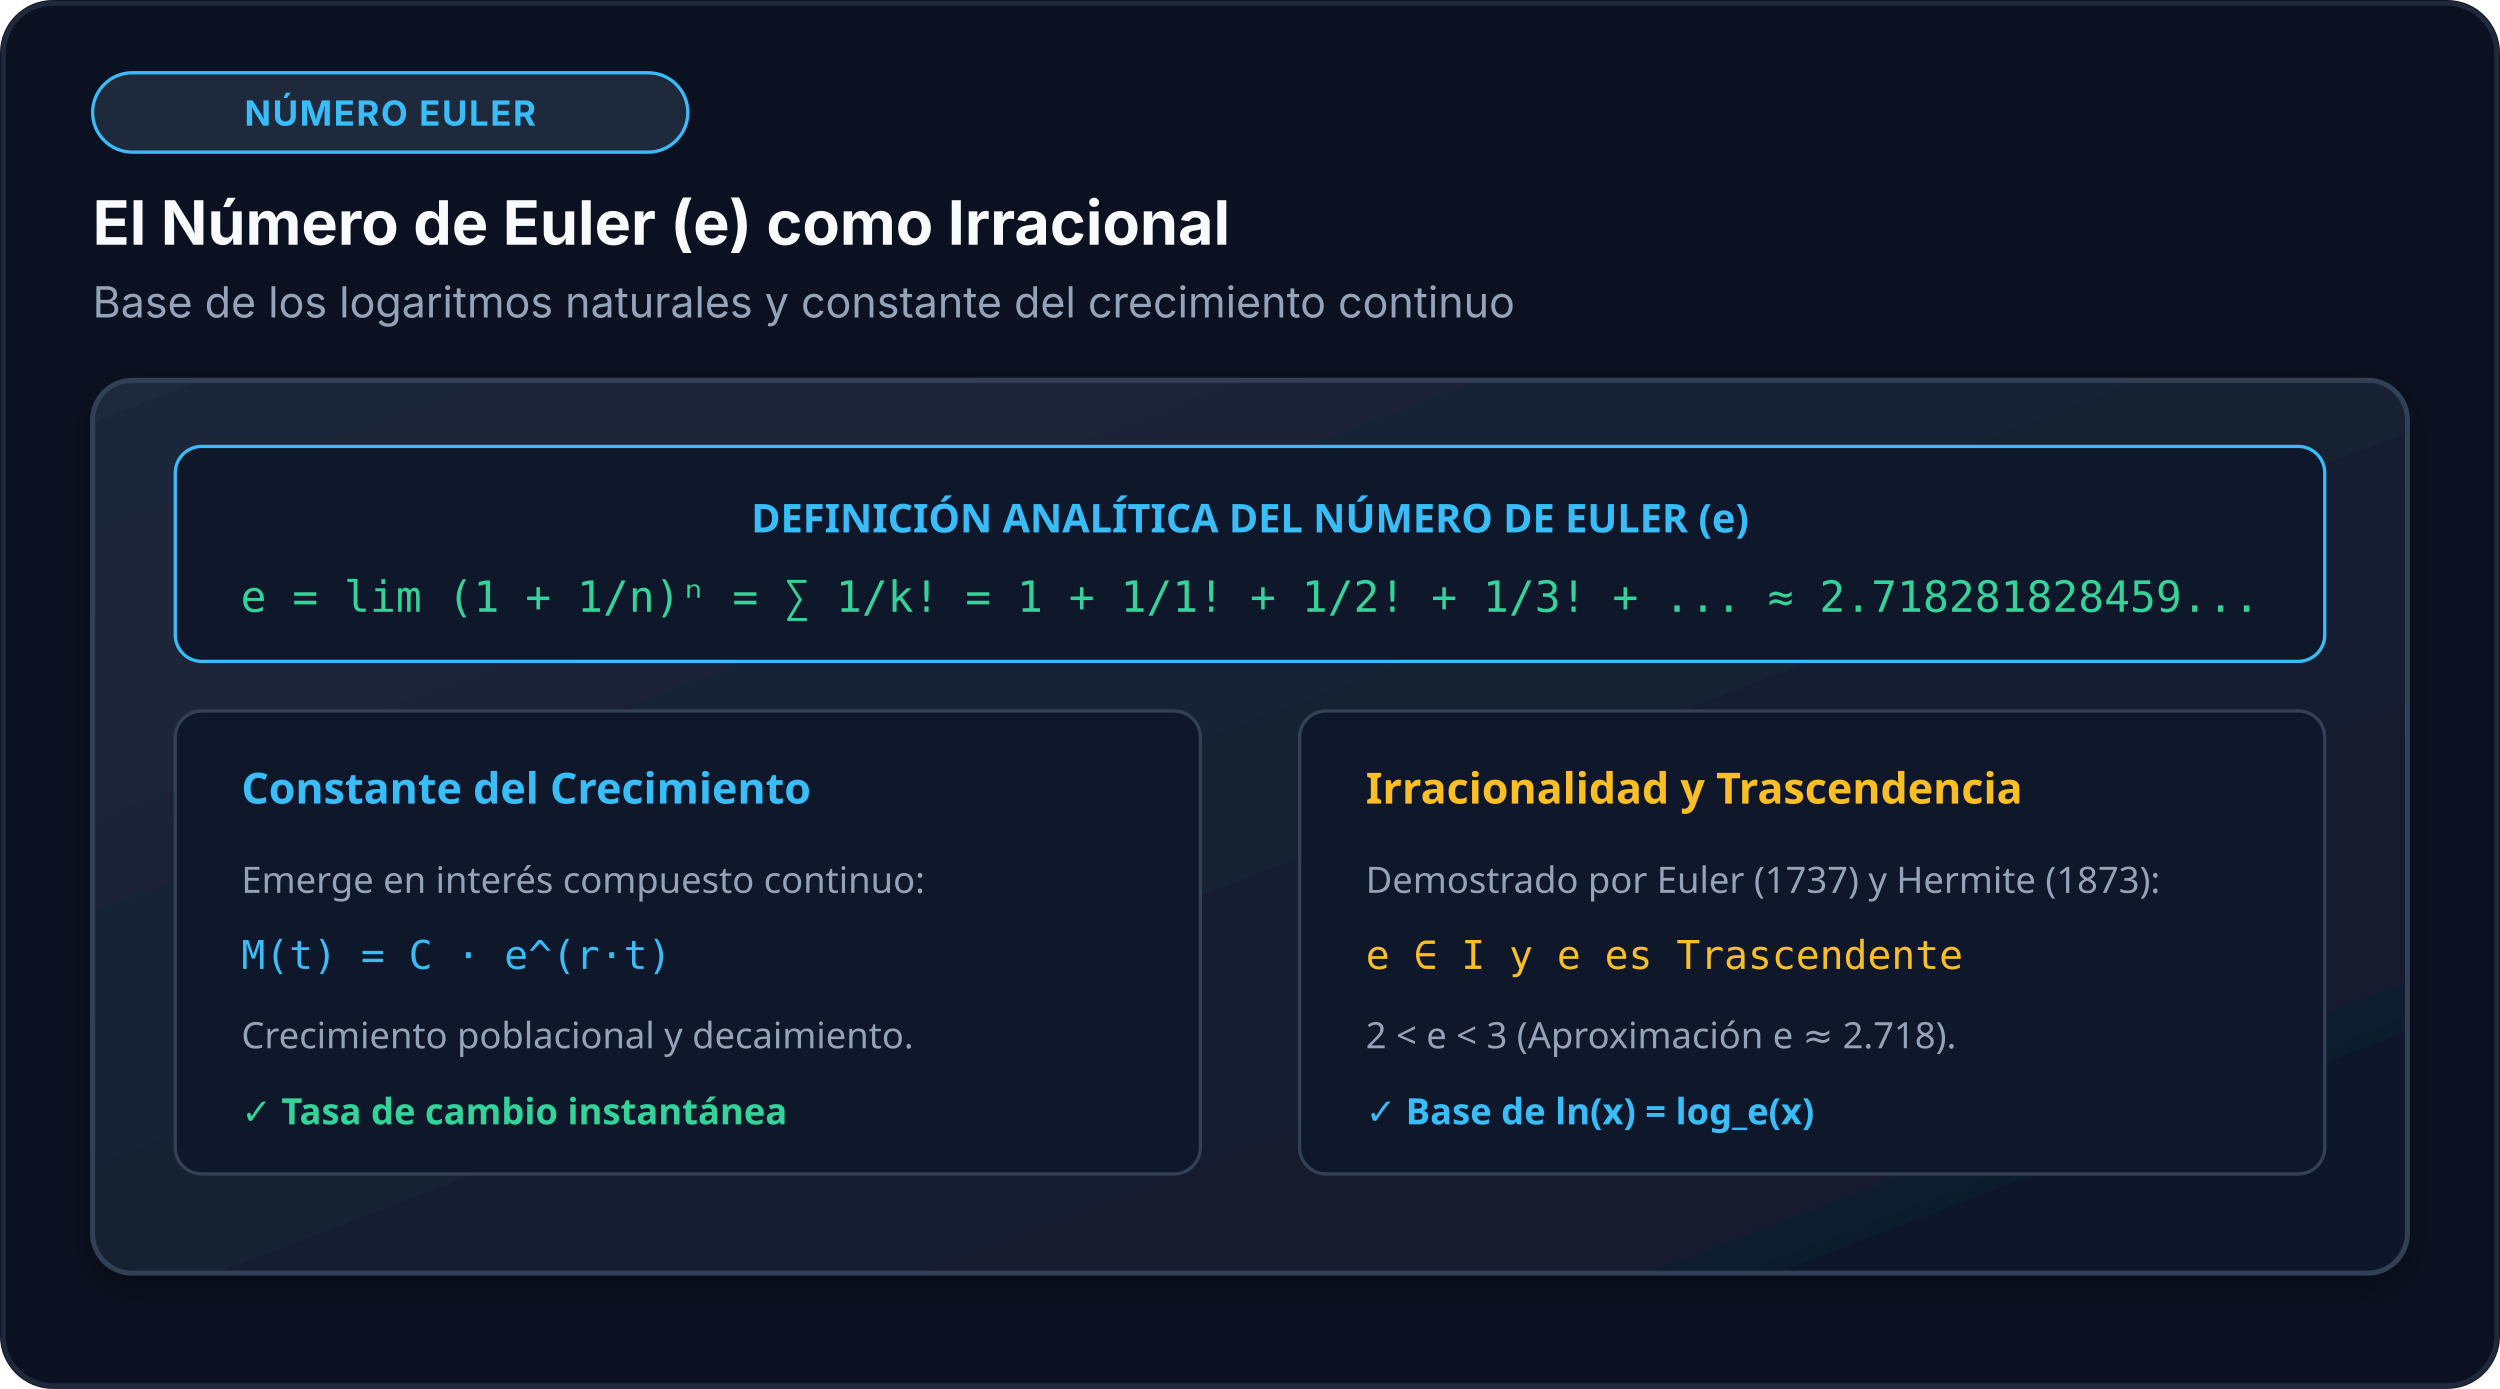
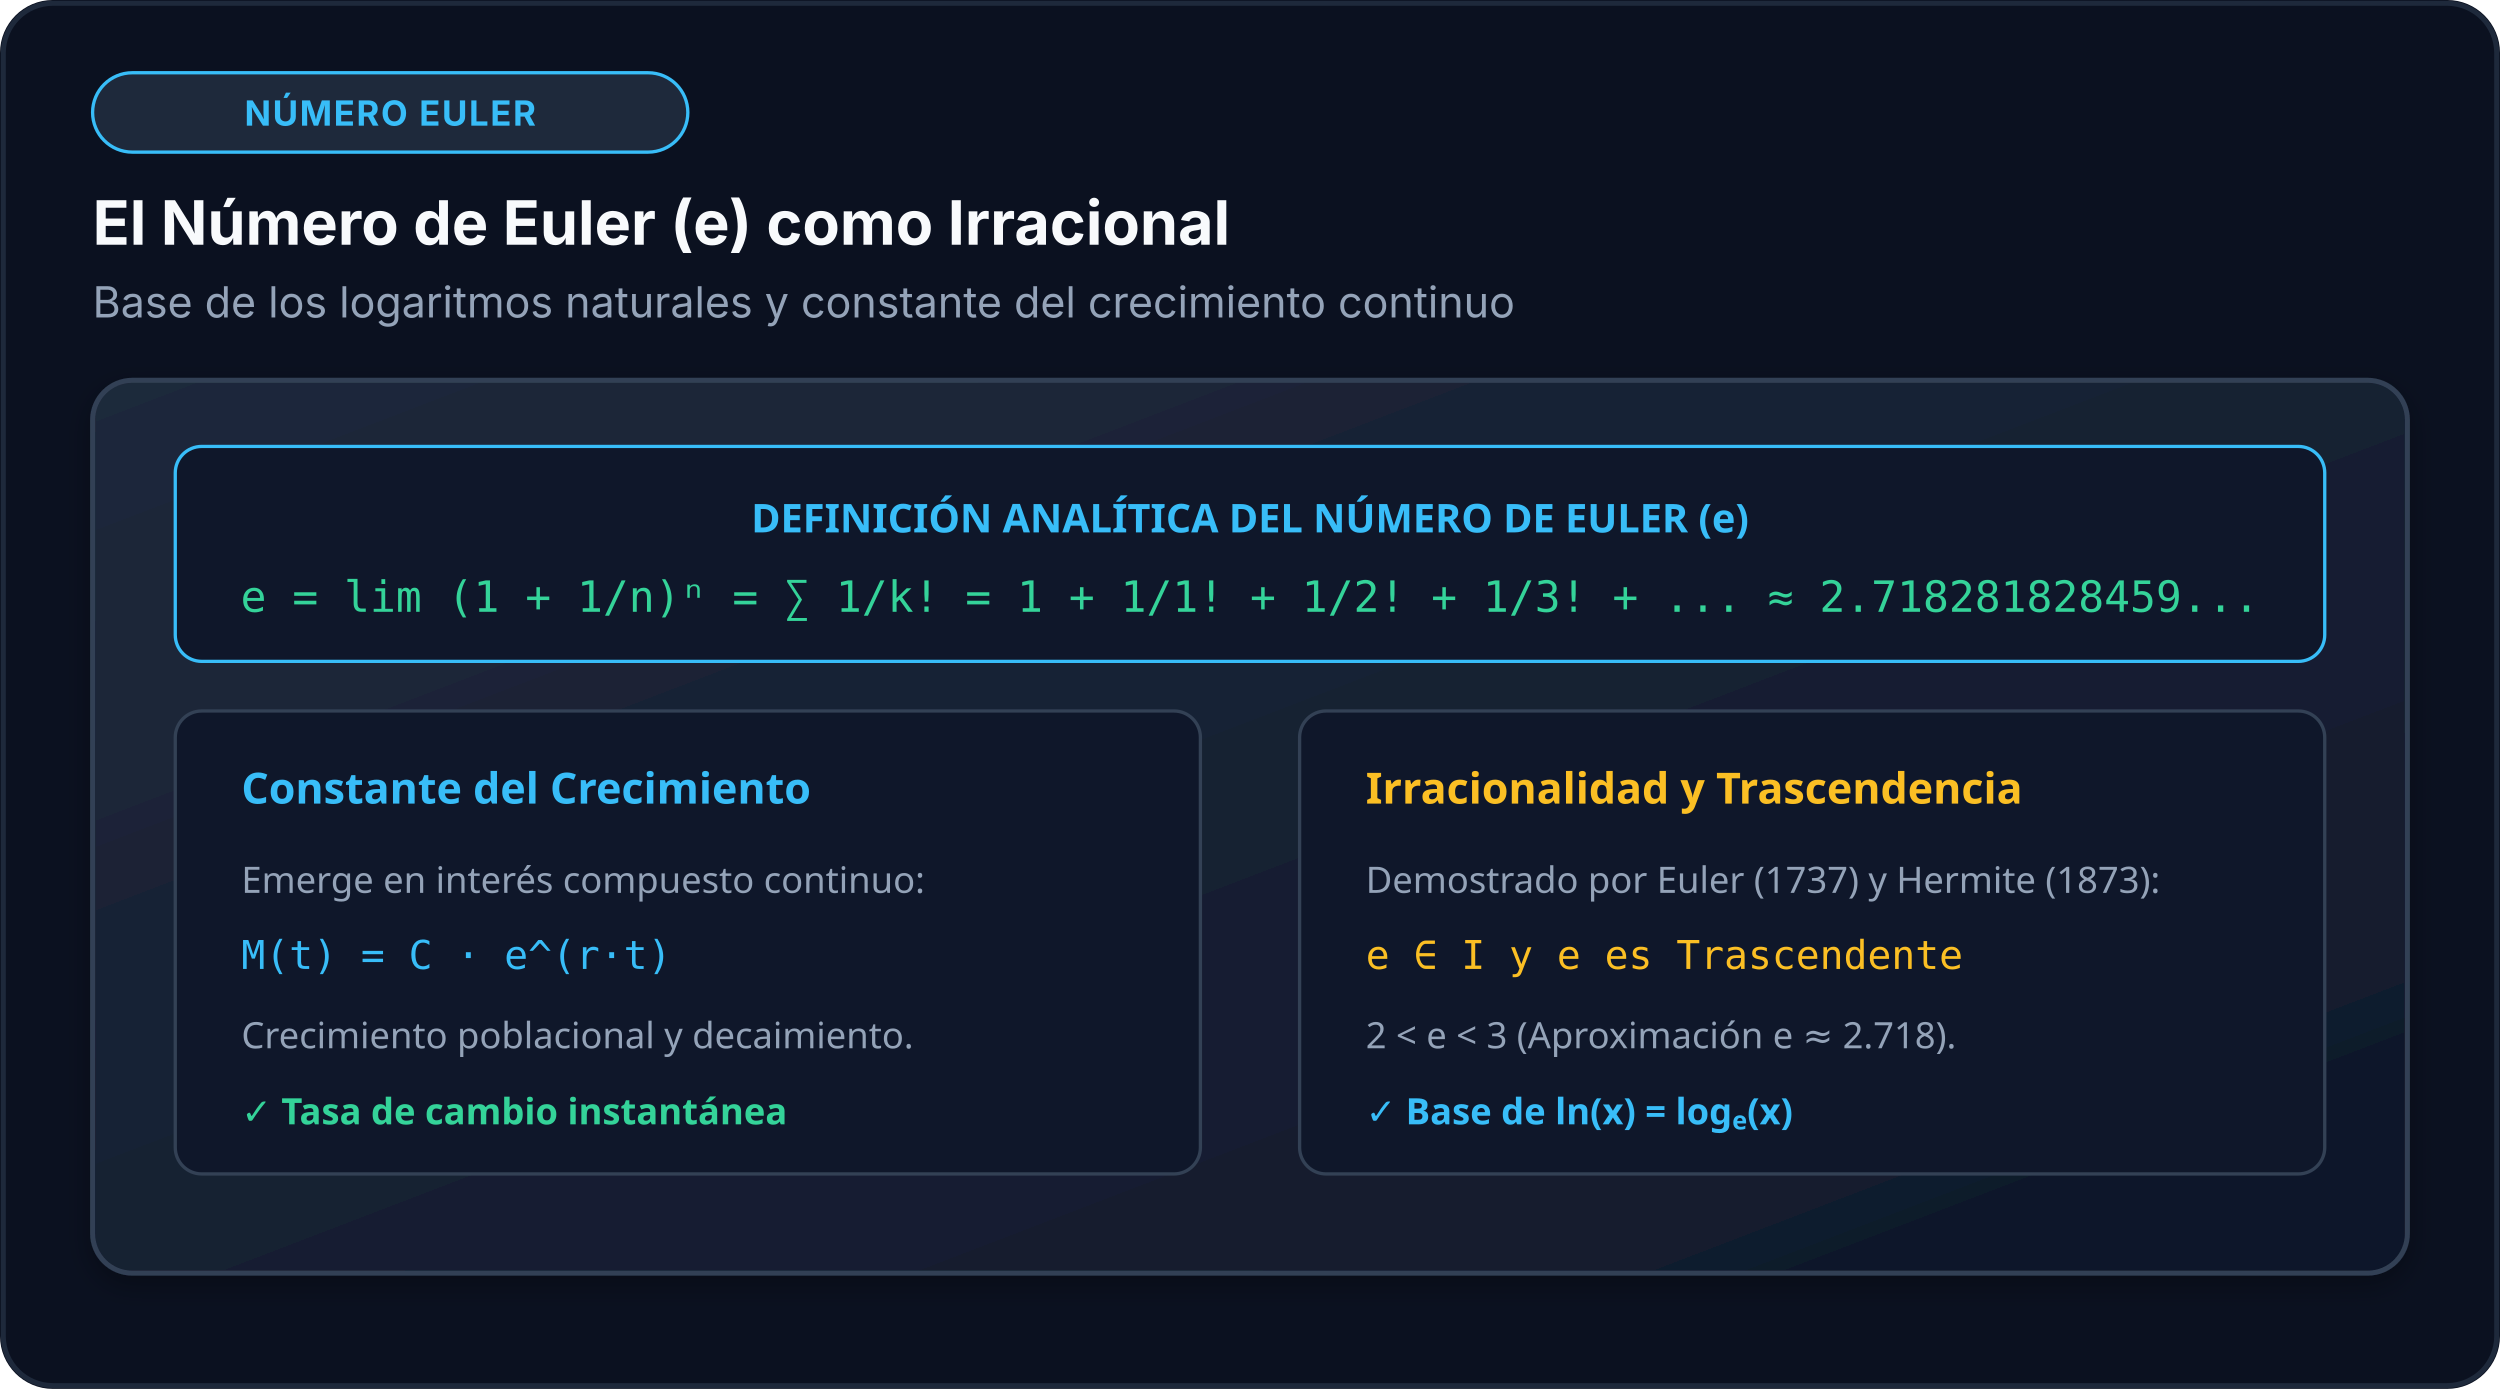
<svg xmlns="http://www.w3.org/2000/svg" viewBox="0 0 756 420" width="100%" height="100%">
  <defs>
    <linearGradient id="cardGrad" x1="0%" y1="0%" x2="100%" y2="100%">
      <stop offset="0%" stop-color="#1e293b" />
      <stop offset="100%" stop-color="#0f172a" />
    </linearGradient>
    <filter id="shadow" x="-4%" y="-4%" width="108%" height="112%">
      <feDropShadow dx="0" dy="3" stdDeviation="4" flood-color="#000000" flood-opacity="0.3" />
    </filter>
  </defs>
  <rect width="756" height="420" rx="16" fill="#0b1120" />
  <rect x="1" y="1" width="754" height="418" rx="15" fill="none" stroke="#1e293b" stroke-width="1.5" />
  <g transform="translate(28, 22)">
    <rect x="0" y="0" width="180" height="24" rx="12" fill="#1e293b" stroke="#38bdf8" stroke-width="1" />
    <text x="90" y="16" fill="#38bdf8" font-family="system-ui, -apple-system, sans-serif" font-size="10.5" font-weight="700" text-anchor="middle" letter-spacing="0.5">NÚMERO EULER</text>
    <text x="0" y="52" fill="#f8fafc" font-family="system-ui, -apple-system, sans-serif" font-size="18.5" font-weight="700">El Número de Euler (e) como Irracional</text>
    <text x="0" y="74" fill="#94a3b8" font-family="system-ui, -apple-system, sans-serif" font-size="13">Base de los logaritmos naturales y constante del crecimiento continuo</text>
  </g>
  <g transform="translate(28, 115)">
    <rect width="700" height="270" rx="12" fill="url(#cardGrad)" stroke="#334155" stroke-width="1.5" filter="url(#shadow)" />
    <g transform="translate(25, 20)">
      <rect width="650" height="65" rx="8" fill="#0f172a" stroke="#38bdf8" />
      <text x="325" y="26" fill="#38bdf8" font-family="system-ui, sans-serif" font-size="12" font-weight="700" text-anchor="middle">DEFINICIÓN ANALÍTICA DEL NÚMERO DE EULER (e)</text>
      <text x="325" y="50" fill="#34d399" font-family="monospace" font-size="13" text-anchor="middle">e = lim (1 + 1/n)ⁿ = ∑ 1/k! = 1 + 1/1! + 1/2! + 1/3! + ... ≈ 2.718281828459...</text>
    </g>
    <g transform="translate(25, 100)">
      <rect width="310" height="140" rx="8" fill="#0f172a" stroke="#334155" />
      <text x="20" y="28" fill="#38bdf8" font-family="system-ui, sans-serif" font-size="13" font-weight="700">Constante del Crecimiento</text>
      <text x="20" y="55" fill="#94a3b8" font-family="system-ui, sans-serif" font-size="11">Emerge en interés compuesto continuo:</text>
      <text x="20" y="78" fill="#38bdf8" font-family="monospace" font-size="12">M(t) = C · e^(r·t)</text>
      <text x="20" y="102" fill="#94a3b8" font-family="system-ui, sans-serif" font-size="11">Crecimiento poblacional y decaimiento.</text>
      <text x="20" y="125" fill="#34d399" font-family="system-ui, sans-serif" font-size="11" font-weight="600">✓ Tasa de cambio instantánea</text>
    </g>
    <g transform="translate(365, 100)">
      <rect width="310" height="140" rx="8" fill="#0f172a" stroke="#334155" />
      <text x="20" y="28" fill="#fbbf24" font-family="system-ui, sans-serif" font-size="13" font-weight="700">Irracionalidad y Trascendencia</text>
      <text x="20" y="55" fill="#94a3b8" font-family="system-ui, sans-serif" font-size="11">Demostrado por Euler (1737) y Hermite (1873):</text>
      <text x="20" y="78" fill="#fbbf24" font-family="monospace" font-size="12">e ∈ I  y  e es Trascendente</text>
      <text x="20" y="102" fill="#94a3b8" font-family="system-ui, sans-serif" font-size="11">2 &lt; e &lt; 3 (Aproximación e ≈ 2.718).</text>
-       <text x="20" y="125" fill="#38bdf8" font-family="system-ui, sans-serif" font-size="11" font-weight="600">✓ Base de ln(x) = log_e(x)</text>
+       <text x="20" y="125" fill="#38bdf8" font-family="system-ui, sans-serif" font-size="11" font-weight="600">✓ Base de ln(x) = log<tspan baseline-shift="sub" font-size="70%">e</tspan>(x)</text>
    </g>
  </g>
</svg>
